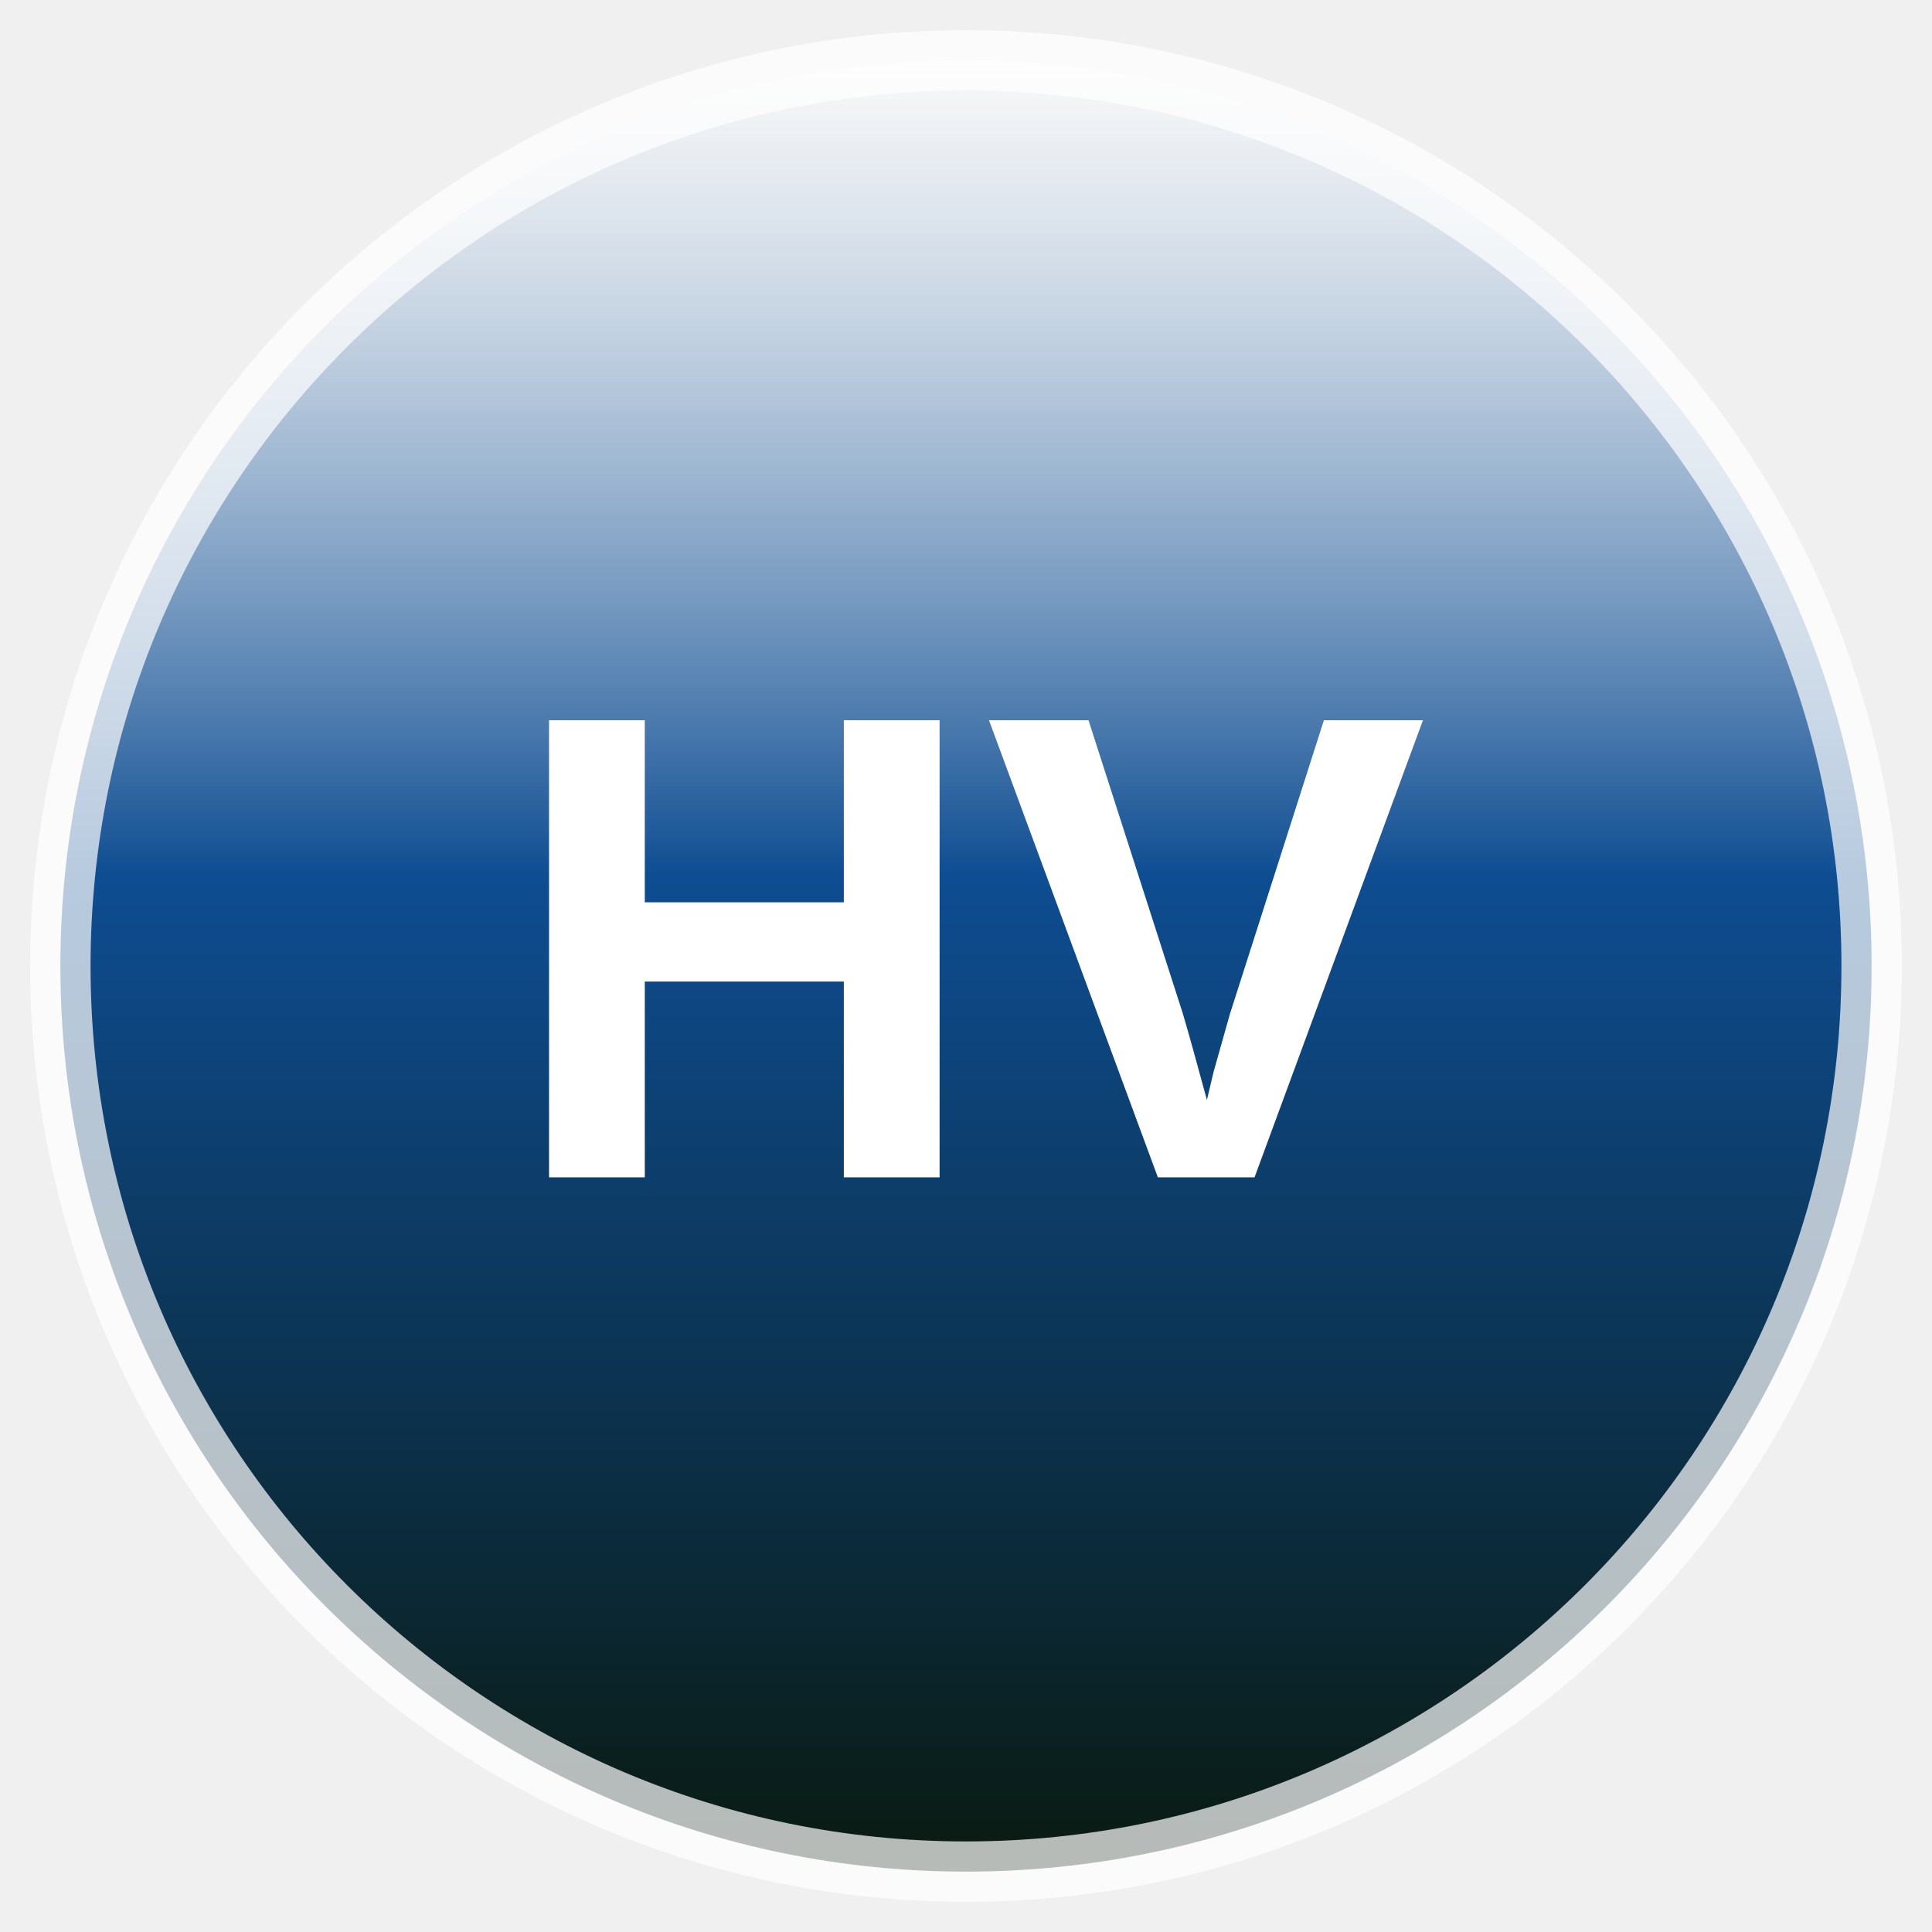
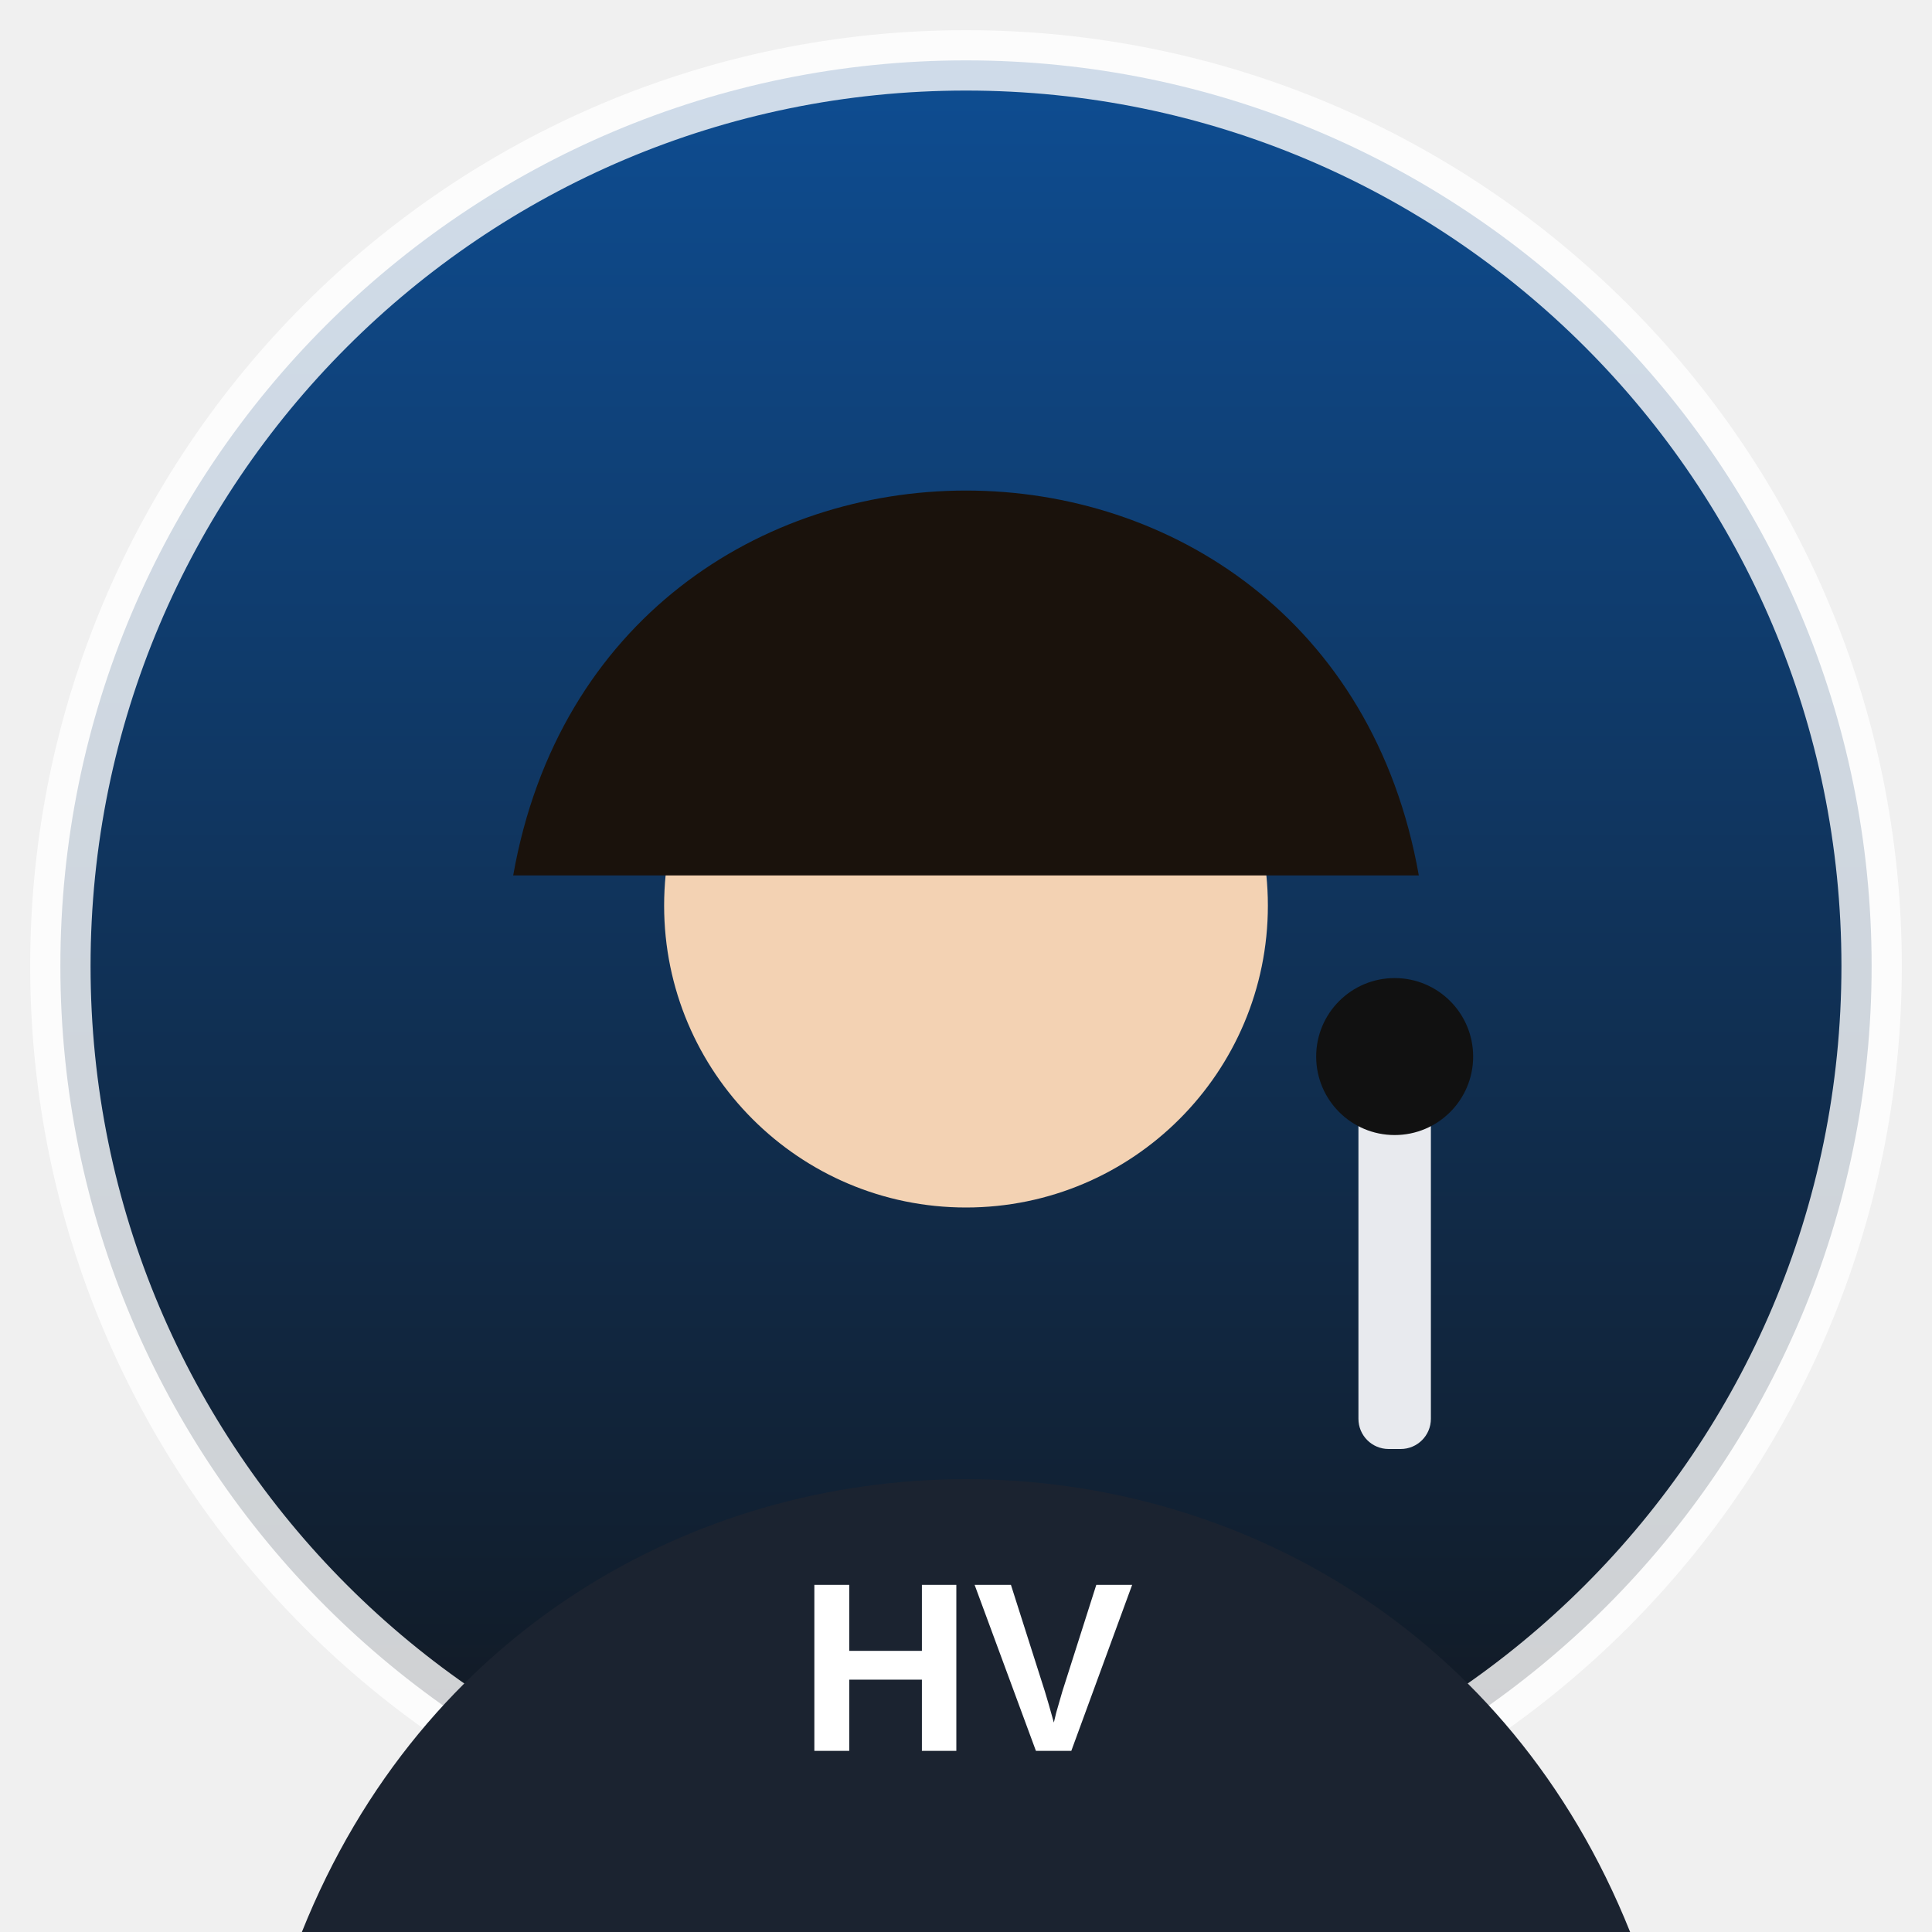
<svg xmlns="http://www.w3.org/2000/svg" viewBox="0 0 64 64">
  <defs>
-     <linearGradient id="ghector-vega-onesime" x1="0" y1="0" x2="0" y2="1">
-       <stop offset="0" stop-color="#ffffff" stop-opacity=".55" />
-       <stop offset="0.45" stop-color="#0e4d92" />
-       <stop offset="1" stop-color="#0a1a10" />
+     <linearGradient id="avahectorvegaonesime" x1="0" y1="0" x2="0" y2="1">
+       <stop offset="0" stop-color="#0e4d92" />
+       <stop offset="1" stop-color="#12161c" />
    </linearGradient>
  </defs>
-   <circle cx="32" cy="32" r="30" fill="url(#ghector-vega-onesime)" stroke="rgba(255,255,255,.7)" stroke-width="2" />
-   <text x="32" y="39" text-anchor="middle" font-family="Arial,Helvetica,sans-serif" font-weight="800" font-size="22" fill="#fff">HV</text>
+   <circle cx="32" cy="32" r="30" fill="url(#avahectorvegaonesime)" stroke="rgba(255,255,255,.8)" stroke-width="2" />
+   <path d="M10 64 C18 44 46 44 54 64" fill="#1b2330" />
+   <circle cx="32" cy="30" r="10" fill="#f3d2b3" />
+   <path d="M17 29 C20 12 44 12 47 29" fill="#1a120c" />
+   <rect x="45" y="36" width="2.4" height="12" rx="1" fill="#e8eaee" />
+   <circle cx="46.2" cy="35" r="2.6" fill="#111" />
+   <text x="32" y="58" text-anchor="middle" font-family="Arial,Helvetica,sans-serif" font-weight="800" font-size="8" fill="#fff">HV</text>
</svg>
